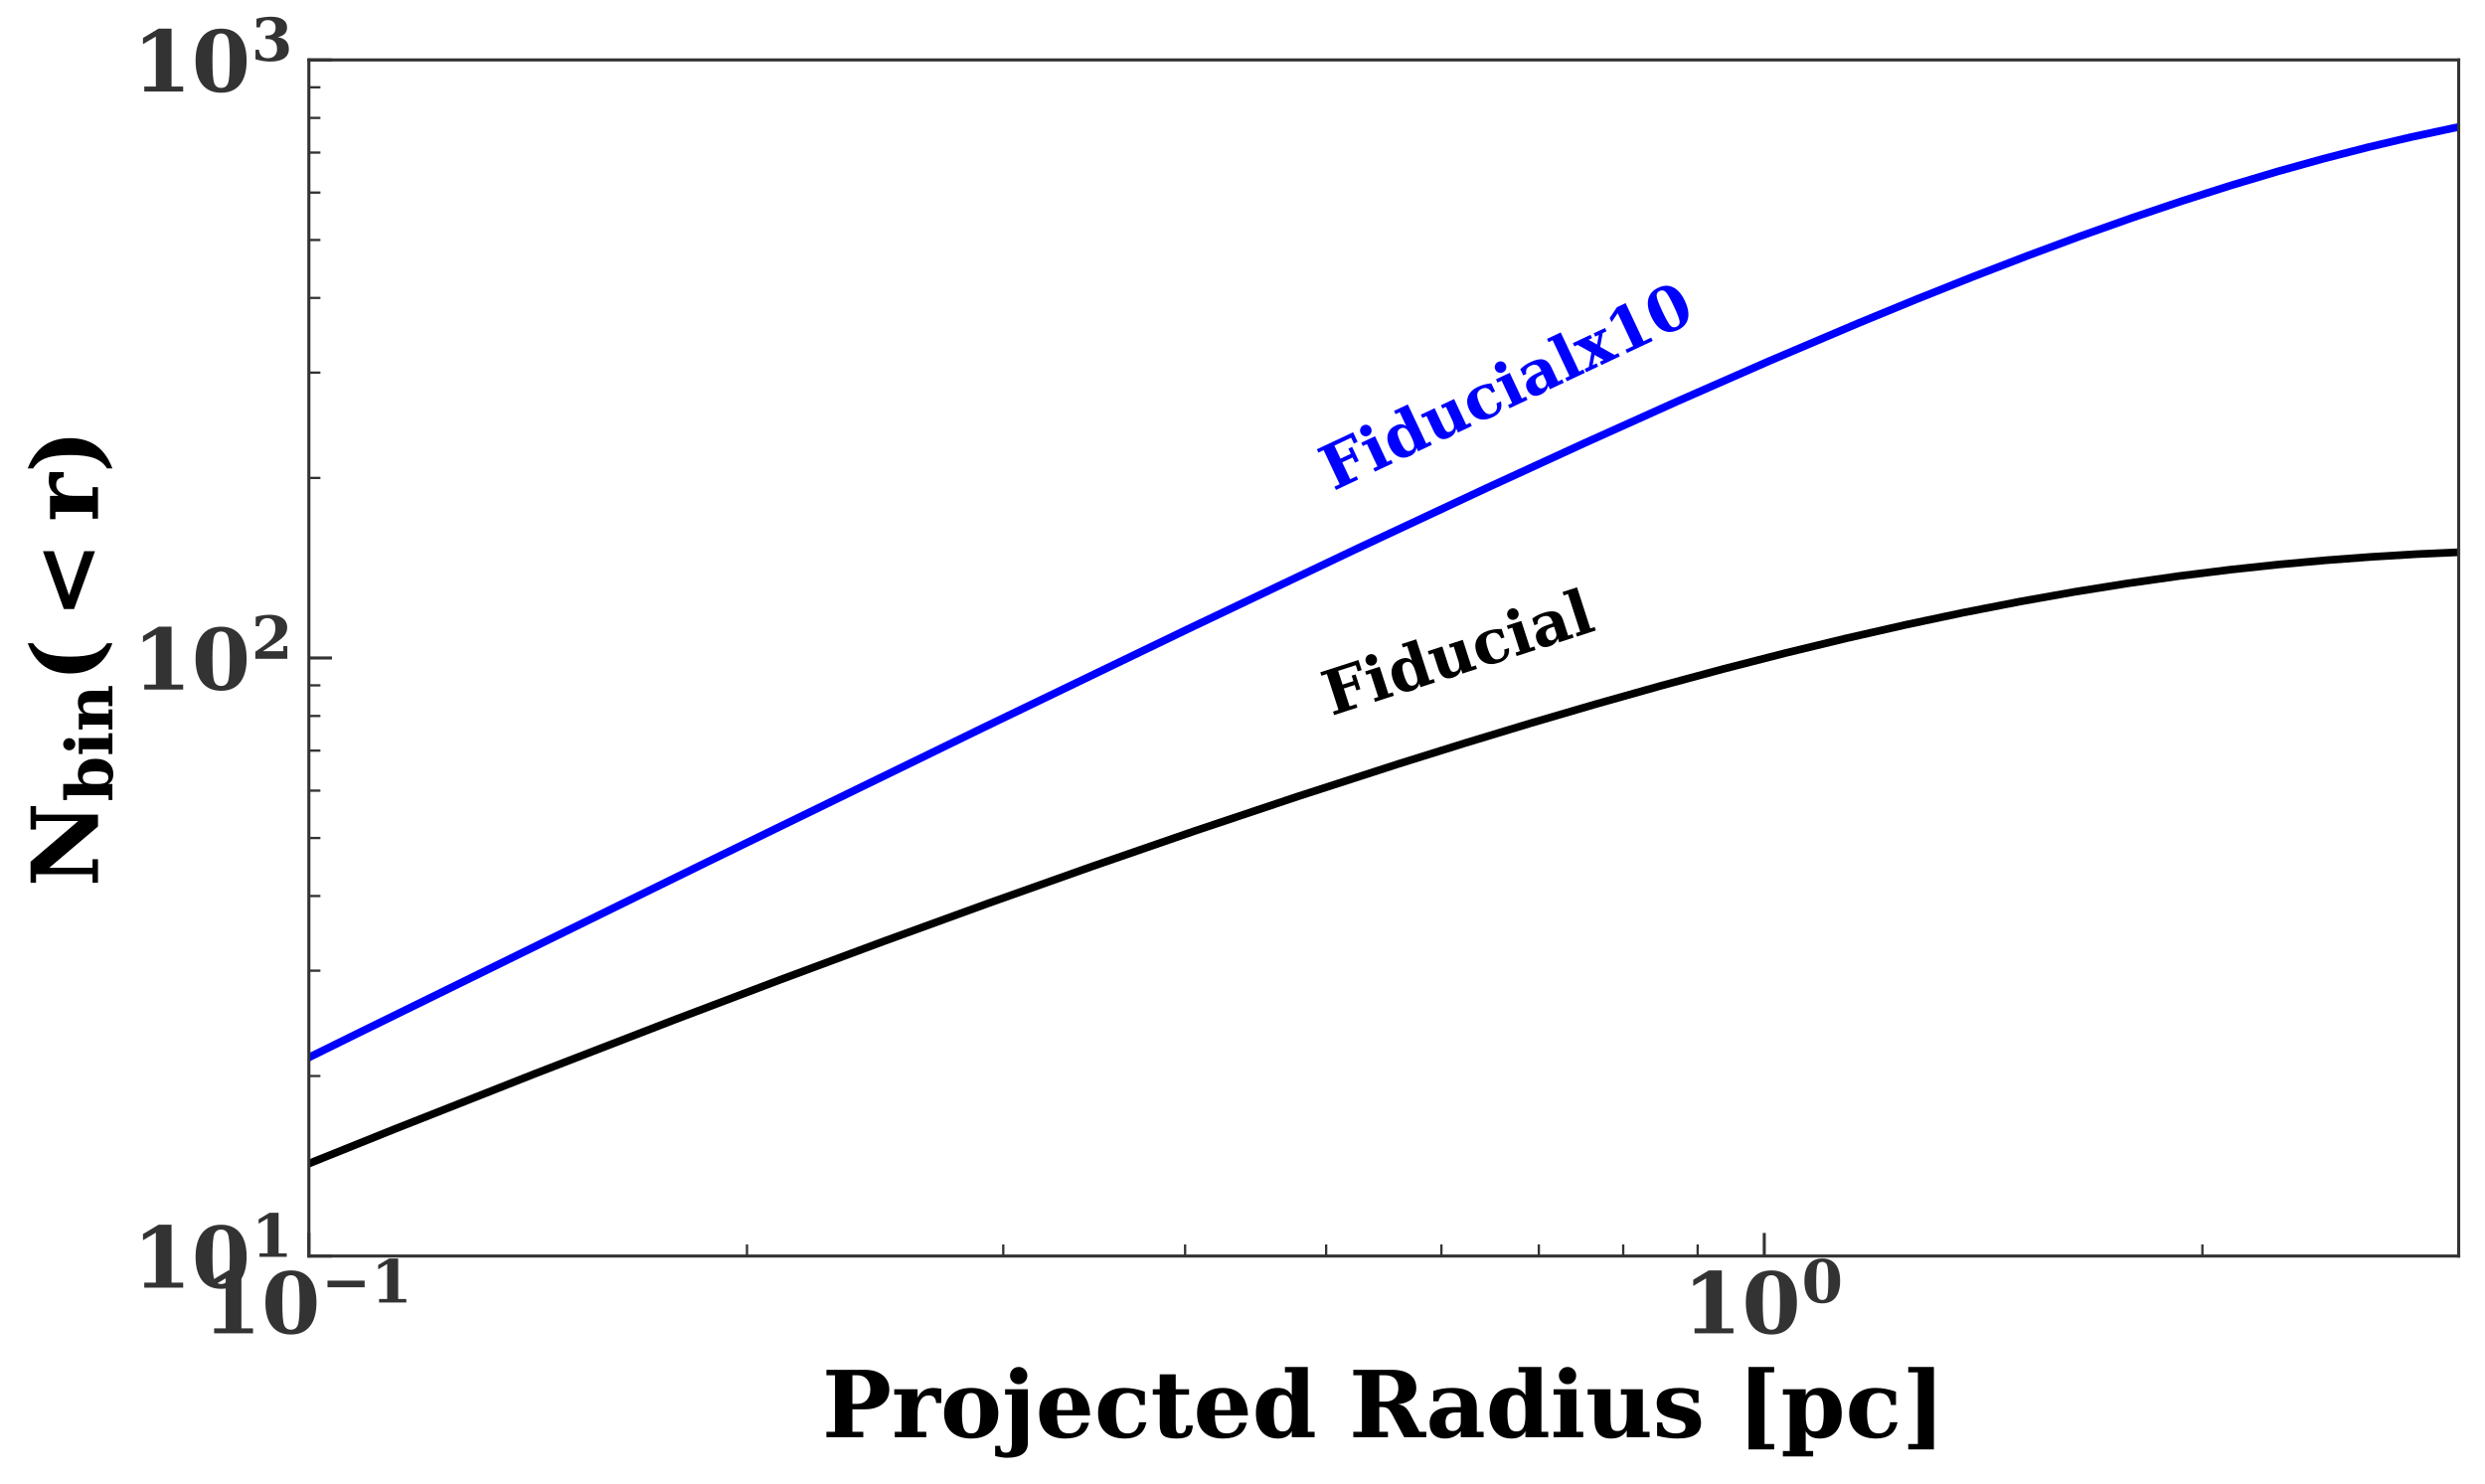
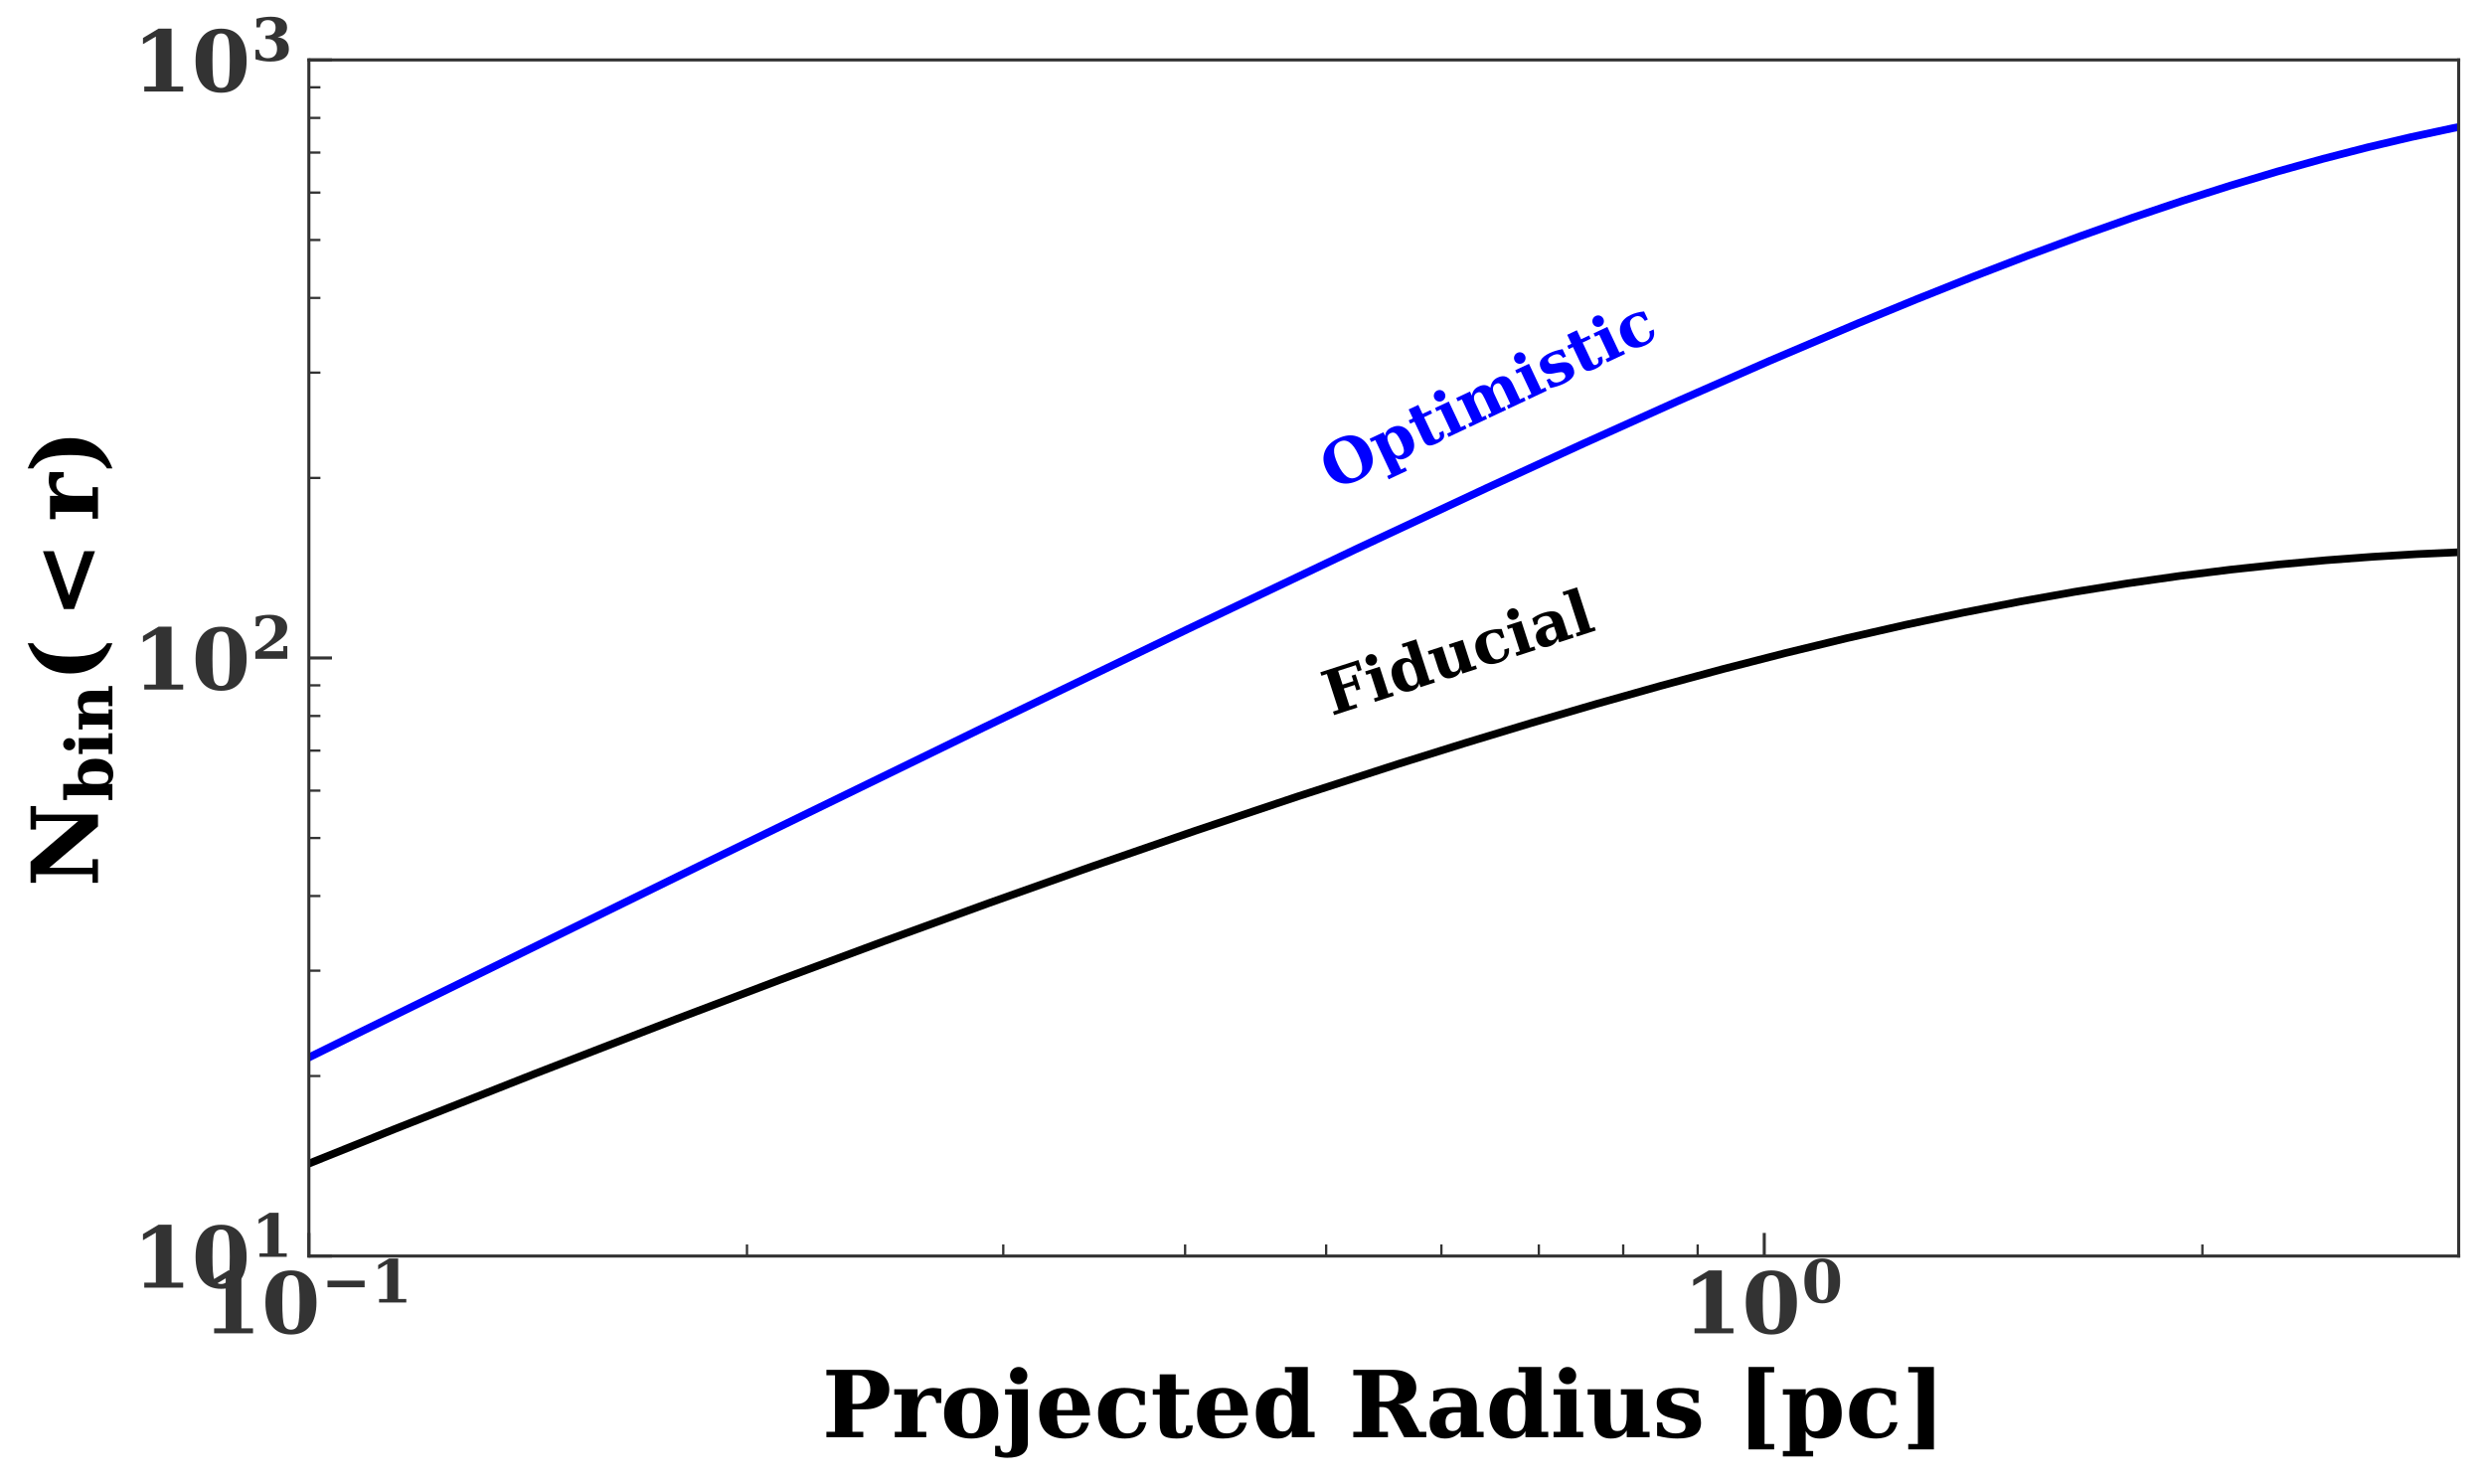
<svg xmlns="http://www.w3.org/2000/svg" xmlns:xlink="http://www.w3.org/1999/xlink" height="385pt" version="1.1" viewBox="0 0 645 385" width="645pt">
  <defs>
    <style type="text/css">
*{stroke-linecap:butt;stroke-linejoin:round;}
  </style>
  </defs>
  <g id="figure_1">
    <g id="patch_1">
      <path d="M 0 385.583  L 645.367 385.583  L 645.367 0  L 0 0  z " style="fill:#ffffff;" />
    </g>
    <g id="axes_1">
      <g id="patch_2">
        <path d="M 80.168 326.022  L 638.168 326.022  L 638.168 15.558  L 80.168 15.558  z " style="fill:#ffffff;" />
      </g>
      <g id="matplotlib.axis_1">
        <g id="xtick_1">
          <g id="line2d_1">
            <defs>
-               <path d="M 0 0  L 0 -6  " id="md20508af4c" style="stroke:#333333;stroke-width:0.8;" />
-             </defs>
-             <g>
-               <use style="fill:#333333;stroke:#333333;stroke-width:0.8;" x="80.168" xlink:href="#md20508af4c" y="326.022" />
+               <path d="M 0 0  L 0 -6  " id="mf66aa4d608" style="stroke:#333333;stroke-width:0.8;" />
+             </defs>
+             <g>
+               <use style="fill:#333333;stroke:#333333;stroke-width:0.8;" x="80.168" xlink:href="#mf66aa4d608" y="326.022" />
            </g>
          </g>
          <g id="text_1">
            <defs>
              <path d="M 13.719 0  L 13.719 5.906  L 27.391 5.906  L 27.391 64.891  L 12.203 55.906  L 12.203 63.188  L 30.516 74.219  L 45.906 74.219  L 45.906 5.906  L 59.625 5.906  L 59.625 0  z " id="DejaVuSerif-Bold-31" />
              <path d="M 34.812 4.297  Q 40.672 4.297 42.844 9.609  Q 45.016 14.938 45.016 36.375  Q 45.016 57.672 42.844 63.078  Q 40.672 68.5 34.812 68.5  Q 28.953 68.5 26.781 63.172  Q 24.609 57.859 24.609 36.375  Q 24.609 14.938 26.781 9.609  Q 28.953 4.297 34.812 4.297  z M 34.812 -1.422  Q 20.219 -1.422 12.453 8.312  Q 4.688 18.062 4.688 36.375  Q 4.688 54.688 12.453 64.453  Q 20.219 74.219 34.812 74.219  Q 49.359 74.219 57.125 64.453  Q 64.891 54.688 64.891 36.375  Q 64.891 18.062 57.125 8.312  Q 49.359 -1.422 34.812 -1.422  z " id="DejaVuSerif-Bold-30" />
              <path d="M 10.594 36.922  L 73.188 36.922  L 73.188 25.688  L 10.594 25.688  z " id="DejaVuSerif-Bold-2212" />
            </defs>
            <g style="fill:#333333;" transform="translate(52.5575 346.2388)scale(0.22 -0.22)">
              <use transform="translate(0 0.7125)" xlink:href="#DejaVuSerif-Bold-31" />
              <use transform="translate(69.58008 0.7125)" xlink:href="#DejaVuSerif-Bold-30" />
              <use transform="translate(140.0685 37.04688)scale(0.7)" xlink:href="#DejaVuSerif-Bold-2212" />
              <use transform="translate(198.7209 37.04688)scale(0.7)" xlink:href="#DejaVuSerif-Bold-31" />
            </g>
          </g>
        </g>
        <g id="xtick_2">
          <g id="line2d_2">
            <g>
-               <use style="fill:#333333;stroke:#333333;stroke-width:0.8;" x="457.929" xlink:href="#md20508af4c" y="326.022" />
+               <use style="fill:#333333;stroke:#333333;stroke-width:0.8;" x="457.929" xlink:href="#mf66aa4d608" y="326.022" />
            </g>
          </g>
          <g id="text_2">
            <g style="fill:#333333;" transform="translate(436.8093 346.2388)scale(0.22 -0.22)">
              <use transform="translate(0 0.7125)" xlink:href="#DejaVuSerif-Bold-31" />
              <use transform="translate(69.58008 0.7125)" xlink:href="#DejaVuSerif-Bold-30" />
              <use transform="translate(140.0685 37.04688)scale(0.7)" xlink:href="#DejaVuSerif-Bold-30" />
            </g>
          </g>
        </g>
        <g id="xtick_3">
          <g id="line2d_3">
            <defs>
-               <path d="M 0 0  L 0 -3  " id="m37756fe892" style="stroke:#333333;stroke-width:0.6;" />
-             </defs>
-             <g>
-               <use style="fill:#333333;stroke:#333333;stroke-width:0.6;" x="193.885" xlink:href="#m37756fe892" y="326.022" />
+               <path d="M 0 0  L 0 -3  " id="mb1f2de5eb0" style="stroke:#333333;stroke-width:0.6;" />
+             </defs>
+             <g>
+               <use style="fill:#333333;stroke:#333333;stroke-width:0.6;" x="193.885" xlink:href="#mb1f2de5eb0" y="326.022" />
            </g>
          </g>
        </g>
        <g id="xtick_4">
          <g id="line2d_4">
            <g>
-               <use style="fill:#333333;stroke:#333333;stroke-width:0.6;" x="260.406" xlink:href="#m37756fe892" y="326.022" />
+               <use style="fill:#333333;stroke:#333333;stroke-width:0.6;" x="260.406" xlink:href="#mb1f2de5eb0" y="326.022" />
            </g>
          </g>
        </g>
        <g id="xtick_5">
          <g id="line2d_5">
            <g>
-               <use style="fill:#333333;stroke:#333333;stroke-width:0.6;" x="307.603" xlink:href="#m37756fe892" y="326.022" />
+               <use style="fill:#333333;stroke:#333333;stroke-width:0.6;" x="307.603" xlink:href="#mb1f2de5eb0" y="326.022" />
            </g>
          </g>
        </g>
        <g id="xtick_6">
          <g id="line2d_6">
            <g>
-               <use style="fill:#333333;stroke:#333333;stroke-width:0.6;" x="344.212" xlink:href="#m37756fe892" y="326.022" />
+               <use style="fill:#333333;stroke:#333333;stroke-width:0.6;" x="344.212" xlink:href="#mb1f2de5eb0" y="326.022" />
            </g>
          </g>
        </g>
        <g id="xtick_7">
          <g id="line2d_7">
            <g>
-               <use style="fill:#333333;stroke:#333333;stroke-width:0.6;" x="374.123" xlink:href="#m37756fe892" y="326.022" />
+               <use style="fill:#333333;stroke:#333333;stroke-width:0.6;" x="374.123" xlink:href="#mb1f2de5eb0" y="326.022" />
            </g>
          </g>
        </g>
        <g id="xtick_8">
          <g id="line2d_8">
            <g>
-               <use style="fill:#333333;stroke:#333333;stroke-width:0.6;" x="399.413" xlink:href="#m37756fe892" y="326.022" />
+               <use style="fill:#333333;stroke:#333333;stroke-width:0.6;" x="399.413" xlink:href="#mb1f2de5eb0" y="326.022" />
            </g>
          </g>
        </g>
        <g id="xtick_9">
          <g id="line2d_9">
            <g>
-               <use style="fill:#333333;stroke:#333333;stroke-width:0.6;" x="421.32" xlink:href="#m37756fe892" y="326.022" />
+               <use style="fill:#333333;stroke:#333333;stroke-width:0.6;" x="421.32" xlink:href="#mb1f2de5eb0" y="326.022" />
            </g>
          </g>
        </g>
        <g id="xtick_10">
          <g id="line2d_10">
            <g>
-               <use style="fill:#333333;stroke:#333333;stroke-width:0.6;" x="440.644" xlink:href="#m37756fe892" y="326.022" />
+               <use style="fill:#333333;stroke:#333333;stroke-width:0.6;" x="440.644" xlink:href="#mb1f2de5eb0" y="326.022" />
            </g>
          </g>
        </g>
        <g id="xtick_11">
          <g id="line2d_11">
            <g>
-               <use style="fill:#333333;stroke:#333333;stroke-width:0.6;" x="571.647" xlink:href="#m37756fe892" y="326.022" />
+               <use style="fill:#333333;stroke:#333333;stroke-width:0.6;" x="571.647" xlink:href="#mb1f2de5eb0" y="326.022" />
            </g>
          </g>
        </g>
        <g id="xtick_12">
          <g id="line2d_12">
            <g>
-               <use style="fill:#333333;stroke:#333333;stroke-width:0.6;" x="638.168" xlink:href="#m37756fe892" y="326.022" />
+               <use style="fill:#333333;stroke:#333333;stroke-width:0.6;" x="638.168" xlink:href="#mb1f2de5eb0" y="326.022" />
            </g>
          </g>
        </g>
        <g id="text_3">
          <defs>
            <path d="M 4.688 0  L 4.688 5.906  L 14.016 5.906  L 14.016 67  L 4.688 67  L 4.688 72.906  L 46.188 72.906  Q 58.344 72.906 65.516 67.109  Q 72.703 61.328 72.703 51.609  Q 72.703 41.844 65.5 36  Q 58.297 30.172 46.188 30.172  L 32.812 30.172  L 32.812 5.906  L 44.578 5.906  L 44.578 0  z M 32.812 36.078  L 38.281 36.078  Q 44.625 36.078 48.406 40.297  Q 52.203 44.531 52.203 51.609  Q 52.203 58.641 48.438 62.812  Q 44.672 67 38.281 67  L 32.812 67  z " id="DejaVuSerif-Bold-50" />
            <path d="M 53.719 52.484  L 53.719 37.016  L 48.188 37.016  Q 47.906 41.156 45.953 43.188  Q 44 45.219 40.281 45.219  Q 34.625 45.219 31.344 40.234  Q 28.078 35.25 28.078 26.422  L 28.078 5.906  L 37.5 5.906  L 37.5 0  L 3.422 0  L 3.422 5.906  L 10.797 5.906  L 10.797 46  L 2.875 46  L 2.875 51.906  L 28.078 51.906  L 28.078 42.672  Q 30.609 48.094 34.781 50.703  Q 38.969 53.328 45.016 53.328  Q 46.531 53.328 48.703 53.094  Q 50.875 52.875 53.719 52.484  z " id="DejaVuSerif-Bold-72" />
            <path d="M 33.406 4.109  Q 38.875 4.109 41.094 8.797  Q 43.312 13.484 43.312 25.984  Q 43.312 38.484 41.109 43.141  Q 38.922 47.797 33.406 47.797  Q 27.875 47.797 25.625 43.078  Q 23.391 38.375 23.391 25.984  Q 23.391 13.578 25.625 8.844  Q 27.875 4.109 33.406 4.109  z M 33.406 -1.422  Q 19.672 -1.422 11.891 5.875  Q 4.109 13.188 4.109 25.984  Q 4.109 38.812 11.891 46.062  Q 19.672 53.328 33.406 53.328  Q 47.172 53.328 54.938 46.062  Q 62.703 38.812 62.703 25.984  Q 62.703 13.188 54.906 5.875  Q 47.125 -1.422 33.406 -1.422  z " id="DejaVuSerif-Bold-6f" />
            <path d="M 8.688 66.609  Q 8.688 70.562 11.391 73.266  Q 14.109 75.984 18.109 75.984  Q 21.922 75.984 24.656 73.25  Q 27.391 70.516 27.391 66.609  Q 27.391 62.75 24.672 60.031  Q 21.969 57.328 18.109 57.328  Q 14.156 57.328 11.422 60.016  Q 8.688 62.703 8.688 66.609  z M 10.688 46  L 3.328 46  L 3.328 51.906  L 27.984 51.906  L 27.984 -6.109  Q 27.984 -14.062 22.344 -18.141  Q 16.703 -22.219 5.719 -22.219  Q 2.781 -22.219 -0.531 -21.719  Q -3.859 -21.234 -7.422 -20.312  L -7.422 -9.281  L -1.906 -9.328  Q -1.812 -13.234 -0.359 -14.969  Q 1.078 -16.703 4.297 -16.703  Q 7.859 -16.703 9.266 -14.406  Q 10.688 -12.109 10.688 -6.109  z " id="DejaVuSerif-Bold-6a" />
            <path d="M 40.094 29.297  Q 40.094 39.547 38.188 43.672  Q 36.281 47.797 31.688 47.797  Q 27.25 47.797 25.312 43.75  Q 23.391 39.703 23.391 30.172  L 23.391 29.297  z M 59.078 23.484  L 23.391 23.484  L 23.391 23.094  Q 23.391 13.031 26.406 8.562  Q 29.438 4.109 36.188 4.109  Q 41.797 4.109 45.266 7.078  Q 48.734 10.062 49.703 15.719  L 57.812 15.719  Q 55.719 6.891 49.469 2.734  Q 43.219 -1.422 31.984 -1.422  Q 18.5 -1.422 11.297 5.688  Q 4.109 12.797 4.109 25.984  Q 4.109 38.875 11.469 46.094  Q 18.844 53.328 31.984 53.328  Q 44.875 53.328 51.75 45.734  Q 58.641 38.141 59.078 23.484  z " id="DejaVuSerif-Bold-65" />
            <path d="M 56.391 16.219  Q 54.547 7.328 48.797 2.953  Q 43.062 -1.422 33.203 -1.422  Q 19.344 -1.422 11.719 5.75  Q 4.109 12.938 4.109 25.984  Q 4.109 38.875 11.625 46.094  Q 19.141 53.328 32.516 53.328  Q 37.938 53.328 43.453 52.297  Q 48.969 51.266 54.688 49.219  L 54.688 34.812  L 49.219 34.812  Q 48.438 41.406 45.359 44.594  Q 42.281 47.797 36.719 47.797  Q 29.5 47.797 26.438 42.906  Q 23.391 38.031 23.391 25.984  Q 23.391 14.203 26.359 9.156  Q 29.344 4.109 36.078 4.109  Q 41.312 4.109 44.453 7.234  Q 47.609 10.359 48.297 16.219  z " id="DejaVuSerif-Bold-63" />
            <path d="M 9.906 46  L 2.391 46  L 2.391 51.906  L 9.906 51.906  L 9.906 68.016  L 27.203 68.016  L 27.203 51.906  L 41.609 51.906  L 41.609 46  L 27.203 46  L 27.203 14.203  Q 27.203 7.422 28.266 5.766  Q 29.344 4.109 32.172 4.109  Q 35.297 4.109 36.812 6.203  Q 38.328 8.297 38.422 12.703  L 45.703 12.703  Q 45.266 4.891 41.422 1.734  Q 37.594 -1.422 28.219 -1.422  Q 17.531 -1.422 13.719 1.922  Q 9.906 5.281 9.906 14.203  z " id="DejaVuSerif-Bold-74" />
            <path d="M 42.922 23.391  L 42.922 28.516  Q 42.922 37.594 40.578 41.641  Q 38.234 45.703 33.109 45.703  Q 27.734 45.703 25.562 41.422  Q 23.391 37.156 23.391 25.984  Q 23.391 14.797 25.578 10.5  Q 27.781 6.203 33.109 6.203  Q 38.234 6.203 40.578 10.25  Q 42.922 14.312 42.922 23.391  z M 60.203 5.906  L 67.578 5.906  L 67.578 0  L 42.922 0  L 42.922 6.594  Q 40.719 2.547 36.984 0.562  Q 33.25 -1.422 27.781 -1.422  Q 16.75 -1.422 10.422 5.906  Q 4.109 13.234 4.109 25.984  Q 4.109 38.766 10.422 46.047  Q 16.75 53.328 27.781 53.328  Q 33.25 53.328 36.984 51.344  Q 40.719 49.359 42.922 45.312  L 42.922 70.125  L 35.5 70.125  L 35.5 75.984  L 60.203 75.984  z " id="DejaVuSerif-Bold-64" />
            <path id="DejaVuSerif-Bold-20" />
            <path d="M 53.078 35.594  Q 57.422 34.969 60.391 32.719  Q 63.375 30.469 65.578 26.219  L 76.219 5.906  L 83.688 5.906  L 83.688 0  L 59.719 0  L 48.094 22.016  Q 44.734 28.859 42.359 30.734  Q 39.984 32.625 35.797 32.625  L 32.812 32.625  L 32.812 5.906  L 42.188 5.906  L 42.188 0  L 4.688 0  L 4.688 5.906  L 14.016 5.906  L 14.016 67  L 4.688 67  L 4.688 72.906  L 46.297 72.906  Q 58.984 72.906 65.891 67.797  Q 72.797 62.703 72.797 53.328  Q 72.797 45.703 67.891 41.281  Q 62.984 36.859 53.078 35.594  z M 32.812 38.484  L 39.203 38.484  Q 46.047 38.484 49.734 42.188  Q 53.422 45.906 53.422 52.781  Q 53.422 59.672 49.734 63.328  Q 46.047 67 39.203 67  L 32.812 67  z " id="DejaVuSerif-Bold-52" />
            <path d="M 55.078 31.891  L 55.078 5.906  L 62.5 5.906  L 62.5 0  L 37.797 0  L 37.797 6.594  Q 34.375 2.484 30.172 0.531  Q 25.984 -1.422 20.609 -1.422  Q 12.641 -1.422 8.375 2.844  Q 4.109 7.125 4.109 15.094  Q 4.109 23.828 10.234 28.172  Q 16.359 32.516 28.719 32.516  L 37.797 32.516  L 37.797 35.594  Q 37.797 41.891 34.812 44.891  Q 31.844 47.906 25.594 47.906  Q 20.406 47.906 17.594 45.781  Q 14.797 43.656 13.625 38.812  L 8.109 38.812  L 8.109 50  Q 12.75 51.656 17.719 52.484  Q 22.703 53.328 28.219 53.328  Q 42.141 53.328 48.609 48.141  Q 55.078 42.969 55.078 31.891  z M 37.797 16.312  L 37.797 26.703  L 31.297 26.703  Q 26.469 26.703 23.875 24.062  Q 21.297 21.438 21.297 16.5  Q 21.297 11.578 23.172 9.125  Q 25.047 6.688 28.906 6.688  Q 32.906 6.688 35.344 9.328  Q 37.797 11.969 37.797 16.312  z " id="DejaVuSerif-Bold-61" />
            <path d="M 9.188 66.609  Q 9.188 70.562 11.922 73.266  Q 14.656 75.984 18.609 75.984  Q 22.469 75.984 25.172 73.266  Q 27.875 70.562 27.875 66.609  Q 27.875 62.75 25.172 60.031  Q 22.469 57.328 18.609 57.328  Q 14.656 57.328 11.922 60.016  Q 9.188 62.703 9.188 66.609  z M 28.078 5.906  L 35.5 5.906  L 35.5 0  L 3.422 0  L 3.422 5.906  L 10.797 5.906  L 10.797 46  L 3.422 46  L 3.422 51.906  L 28.078 51.906  z " id="DejaVuSerif-Bold-69" />
            <path d="M 61.922 51.906  L 61.922 5.906  L 69.281 5.906  L 69.281 0  L 44.578 0  L 44.578 7.328  Q 41.5 2.688 37.5 0.625  Q 33.5 -1.422 27.391 -1.422  Q 18.656 -1.422 14.188 3.734  Q 9.719 8.891 9.719 18.891  L 9.719 46  L 2.297 46  L 2.297 51.906  L 27 51.906  L 27 21.578  Q 27 11.922 28.609 9.297  Q 30.219 6.688 34.516 6.688  Q 39.75 6.688 42.156 10.547  Q 44.578 14.406 44.578 22.797  L 44.578 46  L 38.281 46  L 38.281 51.906  z " id="DejaVuSerif-Bold-75" />
            <path d="M 4.688 1.516  L 4.688 16.016  L 10.203 16.016  Q 10.891 10.203 14.547 7.156  Q 18.219 4.109 24.516 4.109  Q 29.781 4.109 32.594 5.938  Q 35.406 7.766 35.406 11.188  Q 35.406 14.312 33.625 16.016  Q 31.844 17.719 26.703 19  L 19.578 20.797  Q 11.531 22.797 7.906 26.531  Q 4.297 30.281 4.297 36.625  Q 4.297 45.062 10.156 49.188  Q 16.016 53.328 28.219 53.328  Q 32.812 53.328 38.016 52.562  Q 43.219 51.812 49.516 50.203  L 49.516 37.109  L 44 37.109  Q 43.562 42.438 40.203 45.109  Q 36.859 47.797 30.609 47.797  Q 25.344 47.797 22.625 46.109  Q 19.922 44.438 19.922 41.219  Q 19.922 38.578 21.484 37.062  Q 23.047 35.547 27.094 34.516  L 34.188 32.719  Q 44.391 30.125 48.297 26.312  Q 52.203 22.516 52.203 15.719  Q 52.203 6.938 45.922 2.75  Q 39.656 -1.422 26.422 -1.422  Q 21.578 -1.422 16.156 -0.688  Q 10.75 0.047 4.688 1.516  z " id="DejaVuSerif-Bold-73" />
            <path d="M 12.5 75.984  L 40.188 75.984  L 40.188 70.125  L 29.781 70.125  L 29.781 -7.328  L 40.188 -7.328  L 40.188 -13.188  L 12.5 -13.188  z " id="DejaVuSerif-Bold-5b" />
            <path d="M 27 28.516  L 27 23.391  Q 27 14.312 29.312 10.25  Q 31.641 6.203 36.812 6.203  Q 42.141 6.203 44.312 10.5  Q 46.484 14.797 46.484 25.984  Q 46.484 37.156 44.312 41.422  Q 42.141 45.703 36.812 45.703  Q 31.641 45.703 29.312 41.641  Q 27 37.594 27 28.516  z M 9.719 46  L 2.297 46  L 2.297 51.906  L 27 51.906  L 27 45.312  Q 29.203 49.359 32.906 51.344  Q 36.625 53.328 42.094 53.328  Q 53.172 53.328 59.547 46.016  Q 65.922 38.719 65.922 25.984  Q 65.922 13.234 59.547 5.906  Q 53.172 -1.422 42.094 -1.422  Q 36.625 -1.422 32.906 0.562  Q 29.203 2.547 27 6.594  L 27 -14.891  L 35.016 -14.891  L 35.016 -20.797  L 2.297 -20.797  L 2.297 -14.891  L 9.719 -14.891  z " id="DejaVuSerif-Bold-70" />
            <path d="M 34.812 75.984  L 34.812 -13.188  L 7.078 -13.188  L 7.078 -7.328  L 17.484 -7.328  L 17.484 70.125  L 7.078 70.125  L 7.078 75.984  z " id="DejaVuSerif-Bold-5d" />
          </defs>
          <g transform="translate(213.375 373.0504)scale(0.24 -0.24)">
            <use xlink:href="#DejaVuSerif-Bold-50" />
            <use x="75.195" xlink:href="#DejaVuSerif-Bold-72" />
            <use x="127.881" xlink:href="#DejaVuSerif-Bold-6f" />
            <use x="194.58" xlink:href="#DejaVuSerif-Bold-6a" />
            <use x="230.762" xlink:href="#DejaVuSerif-Bold-65" />
            <use x="294.385" xlink:href="#DejaVuSerif-Bold-63" />
            <use x="355.273" xlink:href="#DejaVuSerif-Bold-74" />
            <use x="401.465" xlink:href="#DejaVuSerif-Bold-65" />
            <use x="465.088" xlink:href="#DejaVuSerif-Bold-64" />
            <use x="535.01" xlink:href="#DejaVuSerif-Bold-20" />
            <use x="569.824" xlink:href="#DejaVuSerif-Bold-52" />
            <use x="652.961" xlink:href="#DejaVuSerif-Bold-61" />
            <use x="717.756" xlink:href="#DejaVuSerif-Bold-64" />
            <use x="787.678" xlink:href="#DejaVuSerif-Bold-69" />
            <use x="825.666" xlink:href="#DejaVuSerif-Bold-75" />
            <use x="898.371" xlink:href="#DejaVuSerif-Bold-73" />
            <use x="954.67" xlink:href="#DejaVuSerif-Bold-20" />
            <use x="989.484" xlink:href="#DejaVuSerif-Bold-5b" />
            <use x="1036.799" xlink:href="#DejaVuSerif-Bold-70" />
            <use x="1106.721" xlink:href="#DejaVuSerif-Bold-63" />
            <use x="1167.609" xlink:href="#DejaVuSerif-Bold-5d" />
          </g>
        </g>
      </g>
      <g id="matplotlib.axis_2">
        <g id="ytick_1">
          <g id="line2d_13">
            <defs>
-               <path d="M 0 0  L 6 0  " id="m1c949b2503" style="stroke:#333333;stroke-width:0.8;" />
-             </defs>
-             <g>
-               <use style="fill:#333333;stroke:#333333;stroke-width:0.8;" x="80.168" xlink:href="#m1c949b2503" y="326.022" />
+               <path d="M 0 0  L 6 0  " id="m3b8df32fb2" style="stroke:#333333;stroke-width:0.8;" />
+             </defs>
+             <g>
+               <use style="fill:#333333;stroke:#333333;stroke-width:0.8;" x="80.168" xlink:href="#m3b8df32fb2" y="326.022" />
            </g>
          </g>
          <g id="text_4">
            <g style="fill:#333333;" transform="translate(34.4275 334.3806)scale(0.22 -0.22)">
              <use transform="translate(0 0.7125)" xlink:href="#DejaVuSerif-Bold-31" />
              <use transform="translate(69.58008 0.7125)" xlink:href="#DejaVuSerif-Bold-30" />
              <use transform="translate(140.0685 37.04688)scale(0.7)" xlink:href="#DejaVuSerif-Bold-31" />
            </g>
          </g>
        </g>
        <g id="ytick_2">
          <g id="line2d_14">
            <g>
-               <use style="fill:#333333;stroke:#333333;stroke-width:0.8;" x="80.168" xlink:href="#m1c949b2503" y="170.79" />
+               <use style="fill:#333333;stroke:#333333;stroke-width:0.8;" x="80.168" xlink:href="#m3b8df32fb2" y="170.79" />
            </g>
          </g>
          <g id="text_5">
            <defs>
              <path d="M 13.188 54.891  L 7.328 54.891  L 7.328 70.609  Q 13.281 72.406 19.109 73.312  Q 24.953 74.219 30.906 74.219  Q 44.828 74.219 52.609 68.531  Q 60.406 62.844 60.406 52.688  Q 60.406 45.453 56.109 39.719  Q 51.812 33.984 39.703 26.125  L 19.391 12.797  L 53.906 12.797  L 53.906 21.391  L 60.594 21.391  L 60.594 0  L 6.688 0  L 6.688 11.922  L 17.484 19.391  Q 31.297 28.906 35.891 35.594  Q 40.484 42.281 40.484 51.219  Q 40.484 59.672 36.984 64.078  Q 33.5 68.5 26.812 68.5  Q 21.047 68.5 17.578 65.016  Q 14.109 61.531 13.188 54.891  z " id="DejaVuSerif-Bold-32" />
            </defs>
            <g style="fill:#333333;" transform="translate(34.4275 179.1486)scale(0.22 -0.22)">
              <use transform="translate(0 0.7125)" xlink:href="#DejaVuSerif-Bold-31" />
              <use transform="translate(69.58008 0.7125)" xlink:href="#DejaVuSerif-Bold-30" />
              <use transform="translate(140.0685 37.04688)scale(0.7)" xlink:href="#DejaVuSerif-Bold-32" />
            </g>
          </g>
        </g>
        <g id="ytick_3">
          <g id="line2d_15">
            <g>
-               <use style="fill:#333333;stroke:#333333;stroke-width:0.8;" x="80.168" xlink:href="#m1c949b2503" y="15.558" />
+               <use style="fill:#333333;stroke:#333333;stroke-width:0.8;" x="80.168" xlink:href="#m3b8df32fb2" y="15.558" />
            </g>
          </g>
          <g id="text_6">
            <defs>
              <path d="M 8.594 70.797  Q 15.047 72.516 21.094 73.359  Q 27.156 74.219 32.906 74.219  Q 46.094 74.219 53.141 69.5  Q 60.203 64.797 60.203 56  Q 60.203 49.422 56.141 45.312  Q 52.094 41.219 44.281 39.797  Q 53.812 38.281 58.5 33.297  Q 63.188 28.328 63.188 19.672  Q 63.188 9.469 55.094 4.016  Q 47.016 -1.422 31.688 -1.422  Q 25.922 -1.422 19.797 -0.438  Q 13.672 0.531 6.984 2.484  L 6.984 18.5  L 12.891 18.5  Q 13.422 11.578 17.234 7.938  Q 21.047 4.297 27.781 4.297  Q 35.203 4.297 39.25 8.422  Q 43.312 12.547 43.312 20.125  Q 43.312 28.031 39.078 32.328  Q 34.859 36.625 27.094 36.625  L 23.875 36.625  L 23.875 42.484  L 26.422 42.484  Q 33.594 42.484 37.203 45.797  Q 40.828 49.125 40.828 55.719  Q 40.828 61.922 37.422 65.203  Q 34.031 68.5 27.688 68.5  Q 21.922 68.5 18.547 65.344  Q 15.188 62.203 14.5 56.203  L 8.594 56.203  z " id="DejaVuSerif-Bold-33" />
            </defs>
            <g style="fill:#333333;" transform="translate(34.4275 23.91656)scale(0.22 -0.22)">
              <use transform="translate(0 0.7125)" xlink:href="#DejaVuSerif-Bold-31" />
              <use transform="translate(69.58008 0.7125)" xlink:href="#DejaVuSerif-Bold-30" />
              <use transform="translate(140.0685 37.04688)scale(0.7)" xlink:href="#DejaVuSerif-Bold-33" />
            </g>
          </g>
        </g>
        <g id="ytick_4">
          <g id="line2d_16">
            <defs>
-               <path d="M 0 0  L 3 0  " id="m8660d55433" style="stroke:#333333;stroke-width:0.6;" />
-             </defs>
-             <g>
-               <use style="fill:#333333;stroke:#333333;stroke-width:0.6;" x="80.168" xlink:href="#m8660d55433" y="279.293" />
+               <path d="M 0 0  L 3 0  " id="me2d36c5b45" style="stroke:#333333;stroke-width:0.6;" />
+             </defs>
+             <g>
+               <use style="fill:#333333;stroke:#333333;stroke-width:0.6;" x="80.168" xlink:href="#me2d36c5b45" y="279.293" />
            </g>
          </g>
        </g>
        <g id="ytick_5">
          <g id="line2d_17">
            <g>
-               <use style="fill:#333333;stroke:#333333;stroke-width:0.6;" x="80.168" xlink:href="#m8660d55433" y="251.958" />
+               <use style="fill:#333333;stroke:#333333;stroke-width:0.6;" x="80.168" xlink:href="#me2d36c5b45" y="251.958" />
            </g>
          </g>
        </g>
        <g id="ytick_6">
          <g id="line2d_18">
            <g>
-               <use style="fill:#333333;stroke:#333333;stroke-width:0.6;" x="80.168" xlink:href="#m8660d55433" y="232.563" />
+               <use style="fill:#333333;stroke:#333333;stroke-width:0.6;" x="80.168" xlink:href="#me2d36c5b45" y="232.563" />
            </g>
          </g>
        </g>
        <g id="ytick_7">
          <g id="line2d_19">
            <g>
-               <use style="fill:#333333;stroke:#333333;stroke-width:0.6;" x="80.168" xlink:href="#m8660d55433" y="217.52" />
+               <use style="fill:#333333;stroke:#333333;stroke-width:0.6;" x="80.168" xlink:href="#me2d36c5b45" y="217.52" />
            </g>
          </g>
        </g>
        <g id="ytick_8">
          <g id="line2d_20">
            <g>
-               <use style="fill:#333333;stroke:#333333;stroke-width:0.6;" x="80.168" xlink:href="#m8660d55433" y="205.228" />
+               <use style="fill:#333333;stroke:#333333;stroke-width:0.6;" x="80.168" xlink:href="#me2d36c5b45" y="205.228" />
            </g>
          </g>
        </g>
        <g id="ytick_9">
          <g id="line2d_21">
            <g>
-               <use style="fill:#333333;stroke:#333333;stroke-width:0.6;" x="80.168" xlink:href="#m8660d55433" y="194.836" />
+               <use style="fill:#333333;stroke:#333333;stroke-width:0.6;" x="80.168" xlink:href="#me2d36c5b45" y="194.836" />
            </g>
          </g>
        </g>
        <g id="ytick_10">
          <g id="line2d_22">
            <g>
-               <use style="fill:#333333;stroke:#333333;stroke-width:0.6;" x="80.168" xlink:href="#m8660d55433" y="185.834" />
+               <use style="fill:#333333;stroke:#333333;stroke-width:0.6;" x="80.168" xlink:href="#me2d36c5b45" y="185.834" />
            </g>
          </g>
        </g>
        <g id="ytick_11">
          <g id="line2d_23">
            <g>
-               <use style="fill:#333333;stroke:#333333;stroke-width:0.6;" x="80.168" xlink:href="#m8660d55433" y="177.893" />
+               <use style="fill:#333333;stroke:#333333;stroke-width:0.6;" x="80.168" xlink:href="#me2d36c5b45" y="177.893" />
            </g>
          </g>
        </g>
        <g id="ytick_12">
          <g id="line2d_24">
            <g>
-               <use style="fill:#333333;stroke:#333333;stroke-width:0.6;" x="80.168" xlink:href="#m8660d55433" y="124.061" />
+               <use style="fill:#333333;stroke:#333333;stroke-width:0.6;" x="80.168" xlink:href="#me2d36c5b45" y="124.061" />
            </g>
          </g>
        </g>
        <g id="ytick_13">
          <g id="line2d_25">
            <g>
-               <use style="fill:#333333;stroke:#333333;stroke-width:0.6;" x="80.168" xlink:href="#m8660d55433" y="96.726" />
+               <use style="fill:#333333;stroke:#333333;stroke-width:0.6;" x="80.168" xlink:href="#me2d36c5b45" y="96.726" />
            </g>
          </g>
        </g>
        <g id="ytick_14">
          <g id="line2d_26">
            <g>
-               <use style="fill:#333333;stroke:#333333;stroke-width:0.6;" x="80.168" xlink:href="#m8660d55433" y="77.331" />
+               <use style="fill:#333333;stroke:#333333;stroke-width:0.6;" x="80.168" xlink:href="#me2d36c5b45" y="77.331" />
            </g>
          </g>
        </g>
        <g id="ytick_15">
          <g id="line2d_27">
            <g>
-               <use style="fill:#333333;stroke:#333333;stroke-width:0.6;" x="80.168" xlink:href="#m8660d55433" y="62.288" />
+               <use style="fill:#333333;stroke:#333333;stroke-width:0.6;" x="80.168" xlink:href="#me2d36c5b45" y="62.288" />
            </g>
          </g>
        </g>
        <g id="ytick_16">
          <g id="line2d_28">
            <g>
-               <use style="fill:#333333;stroke:#333333;stroke-width:0.6;" x="80.168" xlink:href="#m8660d55433" y="49.996" />
+               <use style="fill:#333333;stroke:#333333;stroke-width:0.6;" x="80.168" xlink:href="#me2d36c5b45" y="49.996" />
            </g>
          </g>
        </g>
        <g id="ytick_17">
          <g id="line2d_29">
            <g>
-               <use style="fill:#333333;stroke:#333333;stroke-width:0.6;" x="80.168" xlink:href="#m8660d55433" y="39.604" />
+               <use style="fill:#333333;stroke:#333333;stroke-width:0.6;" x="80.168" xlink:href="#me2d36c5b45" y="39.604" />
            </g>
          </g>
        </g>
        <g id="ytick_18">
          <g id="line2d_30">
            <g>
-               <use style="fill:#333333;stroke:#333333;stroke-width:0.6;" x="80.168" xlink:href="#m8660d55433" y="30.602" />
+               <use style="fill:#333333;stroke:#333333;stroke-width:0.6;" x="80.168" xlink:href="#me2d36c5b45" y="30.602" />
            </g>
          </g>
        </g>
        <g id="ytick_19">
          <g id="line2d_31">
            <g>
-               <use style="fill:#333333;stroke:#333333;stroke-width:0.6;" x="80.168" xlink:href="#m8660d55433" y="22.661" />
+               <use style="fill:#333333;stroke:#333333;stroke-width:0.6;" x="80.168" xlink:href="#me2d36c5b45" y="22.661" />
            </g>
          </g>
        </g>
        <g id="text_7">
          <defs>
            <path d="M 4.391 0  L 4.391 5.906  L 13.719 5.906  L 13.719 67  L 4.391 67  L 4.391 72.906  L 27.203 72.906  L 71.188 21.297  L 71.188 67  L 61.922 67  L 61.922 72.906  L 87.406 72.906  L 87.406 67  L 78.078 67  L 78.078 0  L 65.281 0  L 20.609 52.688  L 20.609 5.906  L 29.891 5.906  L 29.891 0  z " id="DejaVuSerif-Bold-4e" />
            <path d="M 9.719 5.906  L 9.719 70.125  L 2.297 70.125  L 2.297 75.984  L 27 75.984  L 27 45.312  Q 29.203 49.359 32.906 51.344  Q 36.625 53.328 42.094 53.328  Q 53.172 53.328 59.547 46.016  Q 65.922 38.719 65.922 25.984  Q 65.922 13.234 59.547 5.906  Q 53.172 -1.422 42.094 -1.422  Q 36.625 -1.422 32.906 0.562  Q 29.203 2.547 27 6.594  L 27 0  L 2.297 0  L 2.297 5.906  z M 27 23.391  Q 27 14.312 29.312 10.25  Q 31.641 6.203 36.812 6.203  Q 42.141 6.203 44.312 10.5  Q 46.484 14.797 46.484 25.984  Q 46.484 37.156 44.312 41.422  Q 42.141 45.703 36.812 45.703  Q 31.641 45.703 29.312 41.641  Q 27 37.594 27 28.516  z " id="DejaVuSerif-Bold-62" />
            <path d="M 3.422 0  L 3.422 5.906  L 10.797 5.906  L 10.797 46  L 3.422 46  L 3.422 51.906  L 28.078 51.906  L 28.078 44.578  Q 31.203 49.219 35.203 51.266  Q 39.203 53.328 45.312 53.328  Q 54.047 53.328 58.516 48.172  Q 62.984 43.016 62.984 33.016  L 62.984 5.906  L 70.406 5.906  L 70.406 0  L 39.406 0  L 39.406 5.906  L 45.703 5.906  L 45.703 33.5  Q 45.703 40.094 44.016 42.656  Q 42.328 45.219 38.188 45.219  Q 32.953 45.219 30.516 41.375  Q 28.078 37.547 28.078 29.203  L 28.078 5.906  L 34.422 5.906  L 34.422 0  z " id="DejaVuSerif-Bold-6e" />
            <path d="M 42.094 -15.578  Q 25.641 -9.469 17.531 1.906  Q 9.422 13.281 9.422 30.172  Q 9.422 47.078 17.422 58.297  Q 25.438 69.531 42.094 75.984  L 42.094 70.125  Q 34.375 65.438 30.984 56.219  Q 27.594 47.016 27.594 30.172  Q 27.594 13.375 30.984 4.172  Q 34.375 -5.031 42.094 -9.719  z " id="DejaVuSerif-Bold-28" />
            <path d="M 73.188 47.797  L 25.391 31.297  L 73.188 14.891  L 73.188 3.219  L 10.594 25.875  L 10.594 36.922  L 73.188 59.516  z " id="DejaVuSerif-Bold-3c" />
            <path d="M 5.078 -15.578  L 5.078 -9.719  Q 12.797 -5.031 16.188 4.172  Q 19.578 13.375 19.578 30.172  Q 19.578 47.016 16.188 56.219  Q 12.797 65.438 5.078 70.125  L 5.078 75.984  Q 21.734 69.531 29.766 58.297  Q 37.797 47.078 37.797 30.172  Q 37.797 13.281 29.656 1.906  Q 21.531 -9.469 5.078 -15.578  z " id="DejaVuSerif-Bold-29" />
          </defs>
          <g transform="translate(25.43625 230.1903)rotate(-90)scale(0.24 -0.24)">
            <use transform="translate(0 0.015625)" xlink:href="#DejaVuSerif-Bold-4e" />
            <use transform="translate(92.31461 -15.55625)scale(0.7)" xlink:href="#DejaVuSerif-Bold-62" />
            <use transform="translate(141.2599 -15.55625)scale(0.7)" xlink:href="#DejaVuSerif-Bold-69" />
            <use transform="translate(167.8517 -15.55625)scale(0.7)" xlink:href="#DejaVuSerif-Bold-6e" />
            <use transform="translate(221.3406 0.015625)" xlink:href="#DejaVuSerif-Bold-28" />
            <use transform="translate(289.8171 0.015625)" xlink:href="#DejaVuSerif-Bold-3c" />
            <use transform="translate(394.7683 0.015625)" xlink:href="#DejaVuSerif-Bold-72" />
            <use transform="translate(447.4539 0.015625)" xlink:href="#DejaVuSerif-Bold-29" />
          </g>
        </g>
      </g>
      <g id="line2d_32">
-         <path clip-path="url(#pfa37fac770)" d="M -1 335.318  L 29.207 322.775  L 65.834 307.787  L 102.411 293.076  L 138.921 278.668  L 175.338 264.596  L 202.57 254.285  L 229.713 244.205  L 256.745 234.379  L 283.634 224.835  L 310.344 215.607  L 336.829 206.734  L 363.029 198.262  L 380.304 192.863  L 397.398 187.683  L 414.284 182.74  L 430.934 178.052  L 447.319 173.637  L 463.409 169.511  L 479.176 165.689  L 494.592 162.183  L 509.636 159.001  L 524.289 156.144  L 538.539 153.613  L 552.382 151.399  L 565.817 149.49  L 578.853 147.871  L 591.503 146.52  L 603.788 145.413  L 615.729 144.525  L 627.352 143.827  L 644.252 143.078  L 646.367 143.008  L 646.367 143.008  " style="fill:none;stroke:#000000;stroke-linecap:square;stroke-width:2;" />
+         <path clip-path="url(#p82920154d4)" d="M -1 335.318  L 29.207 322.775  L 65.834 307.787  L 102.411 293.076  L 138.921 278.668  L 175.338 264.596  L 202.57 254.285  L 229.713 244.205  L 256.745 234.379  L 283.634 224.835  L 310.344 215.607  L 336.829 206.734  L 363.029 198.262  L 380.304 192.863  L 397.398 187.683  L 414.284 182.74  L 430.934 178.052  L 447.319 173.637  L 463.409 169.511  L 479.176 165.689  L 494.592 162.183  L 509.636 159.001  L 524.289 156.144  L 538.539 153.613  L 552.382 151.399  L 565.817 149.49  L 578.853 147.871  L 591.503 146.52  L 603.788 145.413  L 615.729 144.525  L 627.352 143.827  L 644.252 143.078  L 646.367 143.008  L 646.367 143.008  " style="fill:none;stroke:#000000;stroke-linecap:square;stroke-width:2;" />
      </g>
      <g id="line2d_33">
-         <path clip-path="url(#pfa37fac770)" d="M -1 314.476  L 92.833 268.236  L 183.579 223.744  L 255.376 188.797  L 308.445 163.224  L 351.905 142.559  L 385.979 126.626  L 411.011 115.131  L 435.499 104.112  L 459.346 93.653  L 482.462 83.836  L 497.426 77.683  L 512.01 71.866  L 526.199 66.399  L 539.987 61.291  L 553.369 56.549  L 566.35 52.174  L 578.939 48.164  L 591.152 44.512  L 603.007 41.209  L 614.527 38.243  L 625.735 35.601  L 636.657 33.268  L 646.367 31.403  L 646.367 31.403  " style="fill:none;stroke:#0000ff;stroke-linecap:square;stroke-width:2;" />
+         <path clip-path="url(#p82920154d4)" d="M -1 314.476  L 92.833 268.236  L 183.579 223.744  L 255.376 188.797  L 308.445 163.224  L 351.905 142.559  L 385.979 126.626  L 411.011 115.131  L 435.499 104.112  L 459.346 93.653  L 482.462 83.836  L 497.426 77.683  L 512.01 71.866  L 526.199 66.399  L 539.987 61.291  L 553.369 56.549  L 566.35 52.174  L 578.939 48.164  L 591.152 44.512  L 603.007 41.209  L 614.527 38.243  L 625.735 35.601  L 636.657 33.268  L 646.367 31.403  L 646.367 31.403  " style="fill:none;stroke:#0000ff;stroke-linecap:square;stroke-width:2;" />
      </g>
      <g id="text_8">
        <g id="patch_3">
          <path d="M 344.019 194.044  L 420.635 169.267  L 413.408 146.921  L 336.793 171.698  z " style="fill:#ffffff;opacity:0.5;" />
        </g>
        <defs>
          <path d="M 4.688 0  L 4.688 5.906  L 14.016 5.906  L 14.016 67  L 4.688 67  L 4.688 72.906  L 69.672 72.906  L 69.672 55.719  L 62.984 55.719  L 62.984 66.219  L 32.906 66.219  L 32.906 42.828  L 51.422 42.828  L 51.422 52.094  L 58.109 52.094  L 58.109 26.906  L 51.422 26.906  L 51.422 36.188  L 32.906 36.188  L 32.906 5.906  L 44.391 5.906  L 44.391 0  z " id="DejaVuSerif-Bold-46" />
          <path d="M 28.078 5.906  L 35.5 5.906  L 35.5 0  L 3.422 0  L 3.422 5.906  L 10.797 5.906  L 10.797 70.125  L 3.422 70.125  L 3.422 75.984  L 28.078 75.984  z " id="DejaVuSerif-Bold-6c" />
        </defs>
        <g transform="translate(345.5702 185.8407)rotate(-17.9207)scale(0.16 -0.16)">
          <use xlink:href="#DejaVuSerif-Bold-46" />
          <use x="70.996" xlink:href="#DejaVuSerif-Bold-69" />
          <use x="108.984" xlink:href="#DejaVuSerif-Bold-64" />
          <use x="178.906" xlink:href="#DejaVuSerif-Bold-75" />
          <use x="251.611" xlink:href="#DejaVuSerif-Bold-63" />
          <use x="312.5" xlink:href="#DejaVuSerif-Bold-69" />
          <use x="350.488" xlink:href="#DejaVuSerif-Bold-61" />
          <use x="415.283" xlink:href="#DejaVuSerif-Bold-6c" />
        </g>
      </g>
      <g id="text_9">
        <g id="patch_4">
-           <path d="M 345.593 135.829  L 447.226 87.993  L 437.225 66.744  L 335.592 114.58  z " style="fill:#ffffff;opacity:0.5;" />
+           <path d="M 345.593 135.829  L 437.717 92.469  L 427.716 71.22  L 335.592 114.58  z " style="fill:#ffffff;opacity:0.5;" />
        </g>
        <defs>
-           <path d="M 35.109 33.109  L 44.281 46  L 37.891 46  L 37.891 51.906  L 58.109 51.906  L 58.109 46  L 51.219 46  L 37.984 27.484  L 53.422 5.906  L 60.297 5.906  L 60.297 0  L 27.297 0  L 27.297 5.906  L 33.984 5.906  L 24.219 19.578  L 14.406 5.906  L 21.391 5.906  L 21.391 0  L 0 0  L 0 5.906  L 7.422 5.906  L 21.188 25.297  L 6.297 46  L 0.484 46  L 0.484 51.906  L 32.172 51.906  L 32.172 46  L 25.875 46  z " id="DejaVuSerif-Bold-78" />
+           <path d="M 43.5 4.5  Q 52.828 4.5 57.375 12.359  Q 61.922 20.219 61.922 36.375  Q 61.922 52.594 57.375 60.453  Q 52.828 68.312 43.5 68.312  Q 34.234 68.312 29.656 60.375  Q 25.094 52.438 25.094 36.375  Q 25.094 20.359 29.656 12.422  Q 34.234 4.5 43.5 4.5  z M 43.5 -1.422  Q 25.094 -1.422 14.641 8.641  Q 4.203 18.703 4.203 36.375  Q 4.203 54.047 14.672 64.125  Q 25.141 74.219 43.5 74.219  Q 61.922 74.219 72.359 64.156  Q 82.812 54.109 82.812 36.375  Q 82.812 18.703 72.328 8.641  Q 61.859 -1.422 43.5 -1.422  z " id="DejaVuSerif-Bold-4f" />
+           <path d="M 60.688 43.406  Q 64.312 48.578 68.5 50.953  Q 72.703 53.328 78.328 53.328  Q 87.25 53.328 91.672 48.266  Q 96.094 43.219 96.094 33.016  L 96.094 5.906  L 103.516 5.906  L 103.516 0  L 72.609 0  L 72.609 5.906  L 78.812 5.906  L 78.812 30.422  Q 78.812 40.141 77.312 42.672  Q 75.828 45.219 71.781 45.219  Q 67.188 45.219 64.641 41.672  Q 62.109 38.141 62.109 31.594  L 62.109 5.906  L 68.312 5.906  L 68.312 0  L 38.625 0  L 38.625 5.906  L 44.828 5.906  L 44.828 30.422  Q 44.828 40.141 43.312 42.672  Q 41.797 45.219 37.797 45.219  Q 33.156 45.219 30.609 41.672  Q 28.078 38.141 28.078 31.594  L 28.078 5.906  L 34.281 5.906  L 34.281 0  L 3.422 0  L 3.422 5.906  L 10.797 5.906  L 10.797 46  L 3.422 46  L 3.422 51.906  L 28.078 51.906  L 28.078 44.578  Q 31.109 49.125 35.016 51.219  Q 38.922 53.328 44.281 53.328  Q 50.641 53.328 54.594 50.906  Q 58.547 48.484 60.688 43.406  z " id="DejaVuSerif-Bold-6d" />
        </defs>
        <g style="fill:#0000ff;" transform="translate(346.0918 127.4953)rotate(-25.20475)scale(0.16 -0.16)">
-           <use xlink:href="#DejaVuSerif-Bold-46" />
-           <use x="70.996" xlink:href="#DejaVuSerif-Bold-69" />
-           <use x="108.984" xlink:href="#DejaVuSerif-Bold-64" />
-           <use x="178.906" xlink:href="#DejaVuSerif-Bold-75" />
-           <use x="251.611" xlink:href="#DejaVuSerif-Bold-63" />
-           <use x="312.5" xlink:href="#DejaVuSerif-Bold-69" />
-           <use x="350.488" xlink:href="#DejaVuSerif-Bold-61" />
-           <use x="415.283" xlink:href="#DejaVuSerif-Bold-6c" />
-           <use x="453.271" xlink:href="#DejaVuSerif-Bold-78" />
-           <use x="512.891" xlink:href="#DejaVuSerif-Bold-31" />
-           <use x="582.471" xlink:href="#DejaVuSerif-Bold-30" />
+           <use xlink:href="#DejaVuSerif-Bold-4f" />
+           <use x="87.109" xlink:href="#DejaVuSerif-Bold-70" />
+           <use x="157.031" xlink:href="#DejaVuSerif-Bold-74" />
+           <use x="203.223" xlink:href="#DejaVuSerif-Bold-69" />
+           <use x="241.211" xlink:href="#DejaVuSerif-Bold-6d" />
+           <use x="347.021" xlink:href="#DejaVuSerif-Bold-69" />
+           <use x="385.01" xlink:href="#DejaVuSerif-Bold-73" />
+           <use x="441.309" xlink:href="#DejaVuSerif-Bold-74" />
+           <use x="487.5" xlink:href="#DejaVuSerif-Bold-69" />
+           <use x="525.488" xlink:href="#DejaVuSerif-Bold-63" />
        </g>
      </g>
      <g id="patch_5">
        <path d="M 80.168 326.022  L 80.168 15.558  " style="fill:none;stroke:#333333;stroke-linecap:square;stroke-linejoin:miter;stroke-width:0.8;" />
      </g>
      <g id="patch_6">
        <path d="M 638.168 326.022  L 638.168 15.558  " style="fill:none;stroke:#333333;stroke-linecap:square;stroke-linejoin:miter;stroke-width:0.8;" />
      </g>
      <g id="patch_7">
        <path d="M 80.168 326.022  L 638.168 326.022  " style="fill:none;stroke:#333333;stroke-linecap:square;stroke-linejoin:miter;stroke-width:0.8;" />
      </g>
      <g id="patch_8">
        <path d="M 80.168 15.558  L 638.168 15.558  " style="fill:none;stroke:#333333;stroke-linecap:square;stroke-linejoin:miter;stroke-width:0.8;" />
      </g>
    </g>
  </g>
  <defs>
-     <clipPath id="pfa37fac770">
+     <clipPath id="p82920154d4">
      <rect height="310.464" width="558" x="80.168" y="15.558" />
    </clipPath>
  </defs>
</svg>
